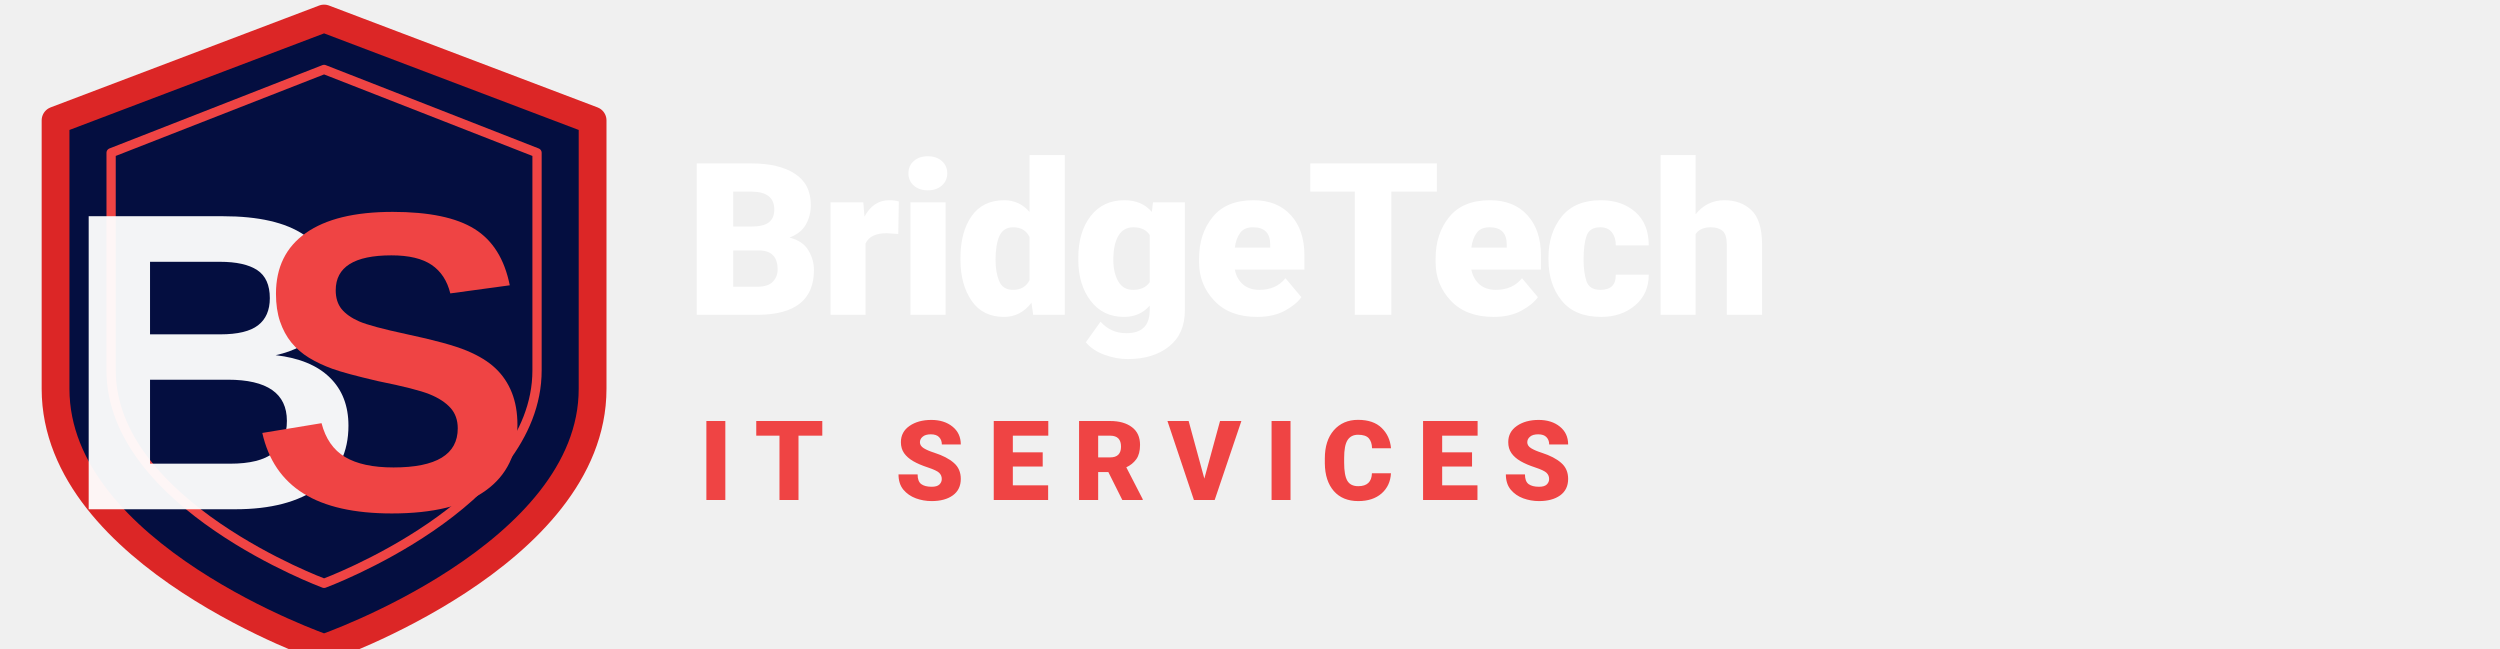
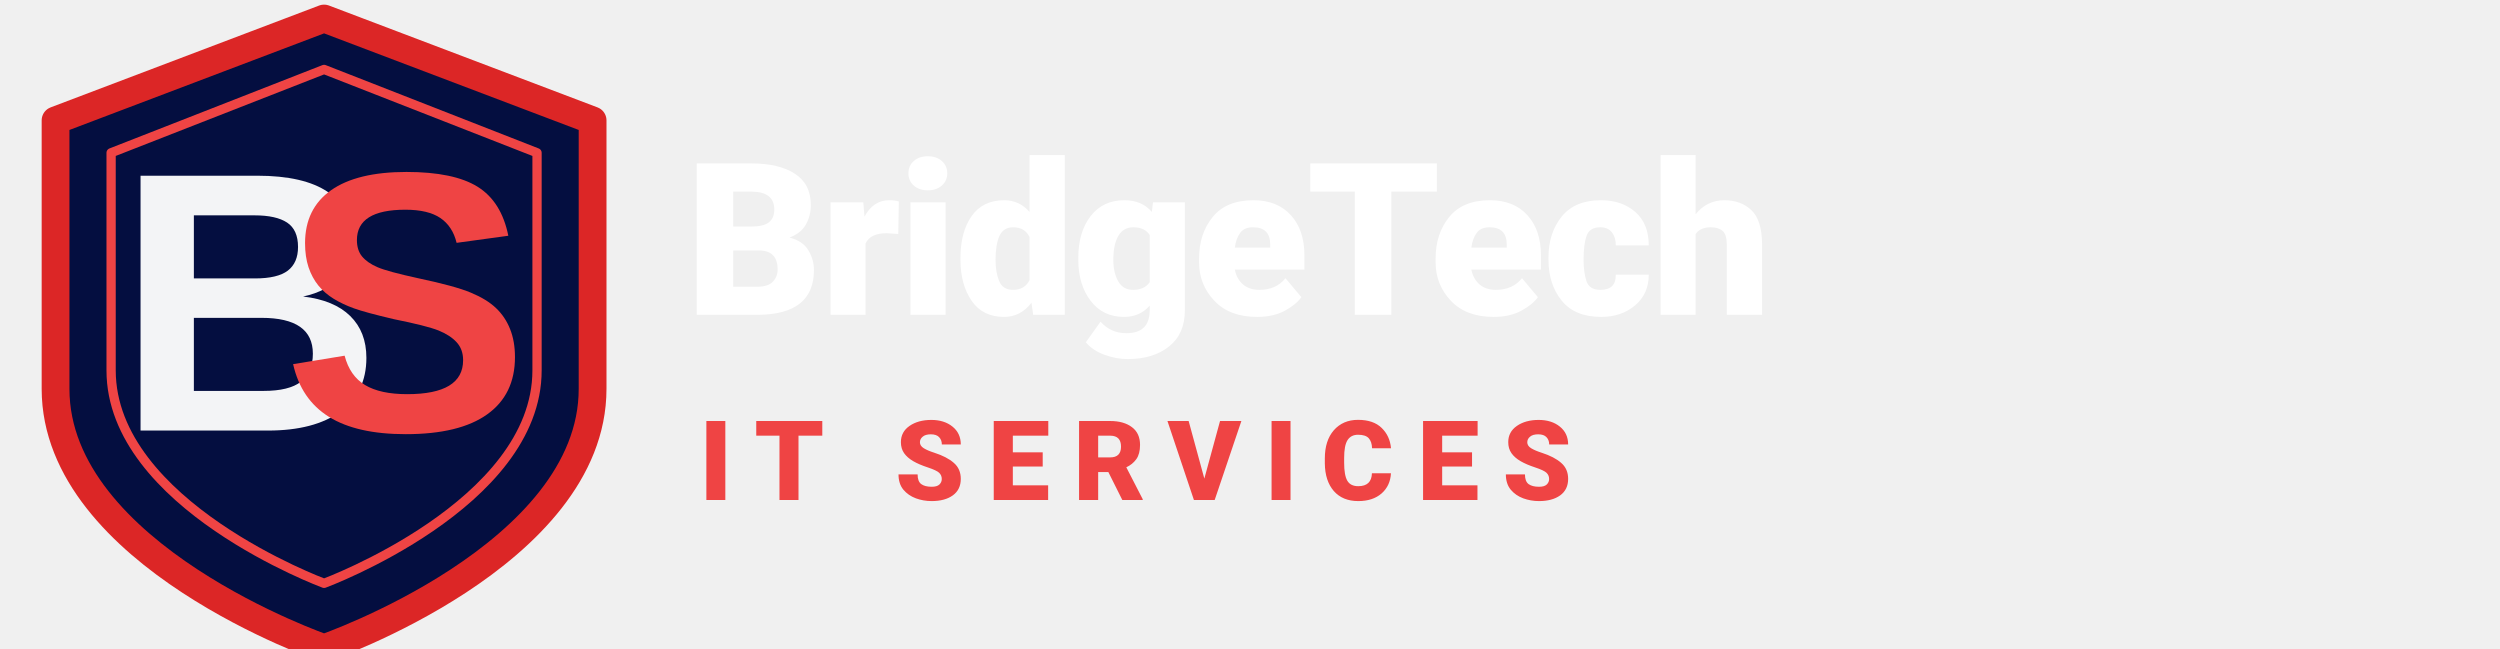
<svg xmlns="http://www.w3.org/2000/svg" viewBox="0 0 540 140" fill="none">
  <path d="M70 4 L128 26 L128 84 C128 120 70 140 70 140 C70 140 12 120 12 84 L12 26 Z" fill="#040e40" stroke="#dc2626" stroke-width="6" stroke-linejoin="round" />
  <path d="M70 15 L116 33 L116 80 C116 109 70 126 70 126 C70 126 24 109 24 80 L24 33 Z" fill="none" stroke="#ef4444" stroke-width="2" stroke-linejoin="round" />
-   <text x="13" y="110" font-family="'Arial Black','Arial',sans-serif" font-weight="900" font-size="92" fill="#ffffff" opacity="0.95">B</text>
-   <text x="54" y="110" font-family="'Arial Black','Arial',sans-serif" font-weight="900" font-size="92" fill="#ef4444">S</text>
+   <text x="25" y="93" font-family="'Arial Black','Arial',sans-serif" font-weight="900" font-size="80" fill="#ffffff" opacity="0.95">B</text>
+   <text x="61" y="93" font-family="'Arial Black','Arial',sans-serif" font-weight="900" font-size="80" fill="#ef4444">S</text>
  <text x="148" y="68" font-family="-apple-system,BlinkMacSystemFont,'Segoe UI',Roboto,'Helvetica Neue',Arial,sans-serif" font-weight="900" font-size="46" fill="#ffffff" letter-spacing="-0.5">BridgeTech</text>
  <text x="151" y="108" font-family="-apple-system,BlinkMacSystemFont,'Segoe UI',Roboto,'Helvetica Neue',Arial,sans-serif" font-weight="800" font-size="24" fill="#ef4444" letter-spacing="5">IT SERVICES</text>
</svg>
